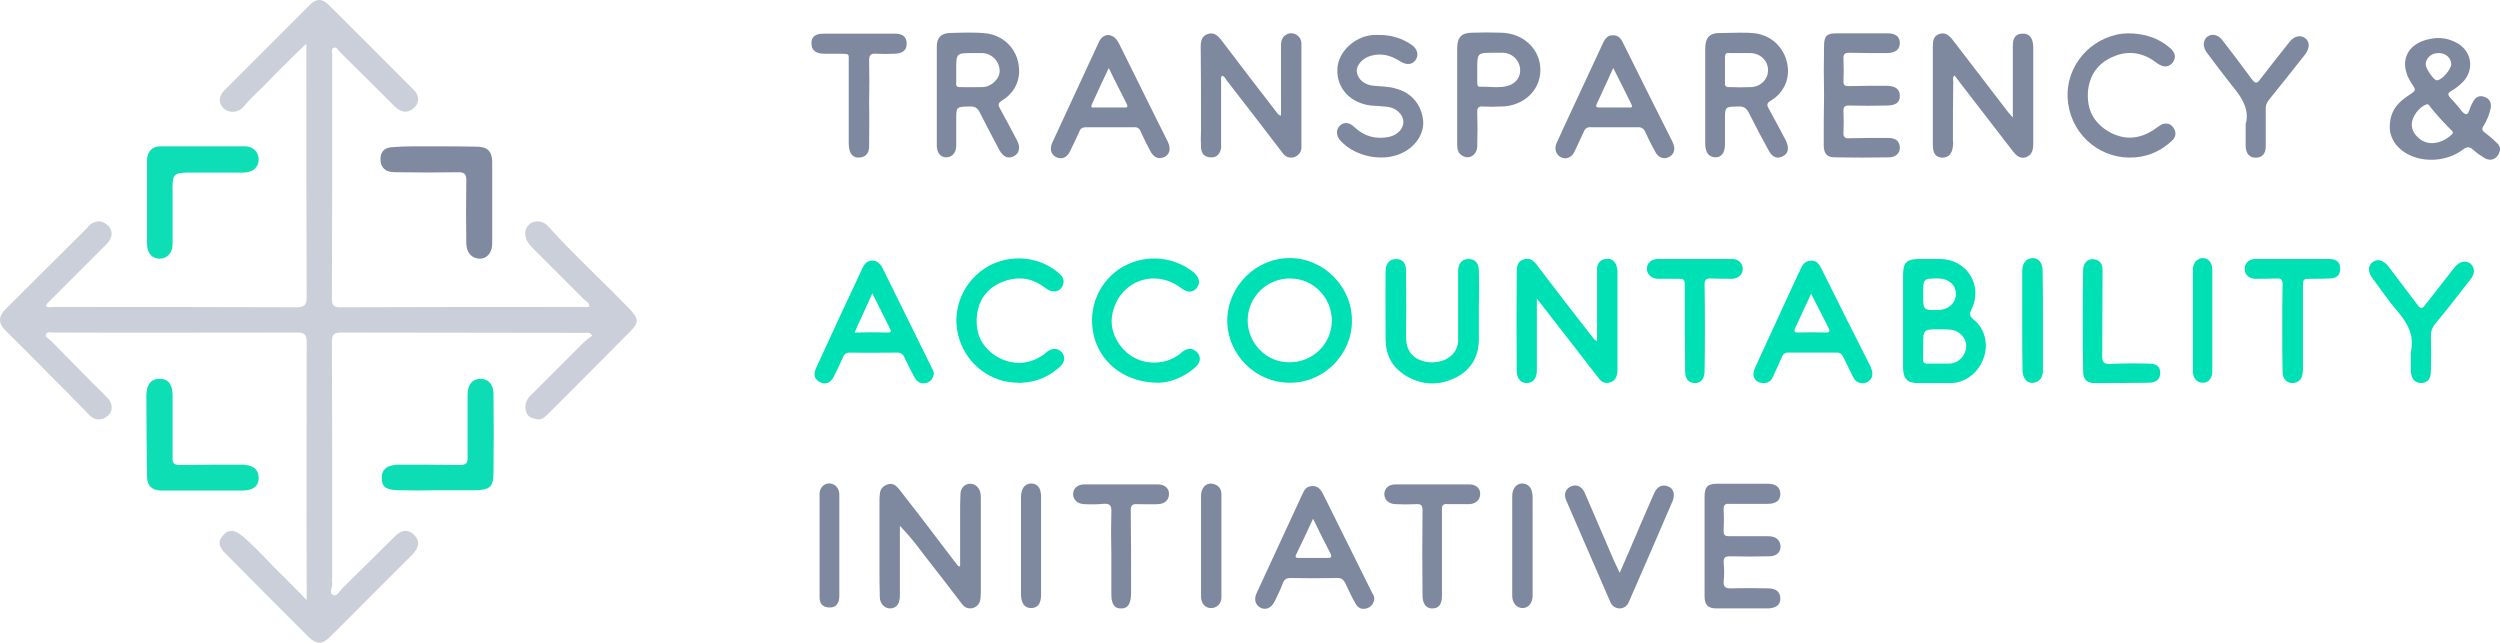
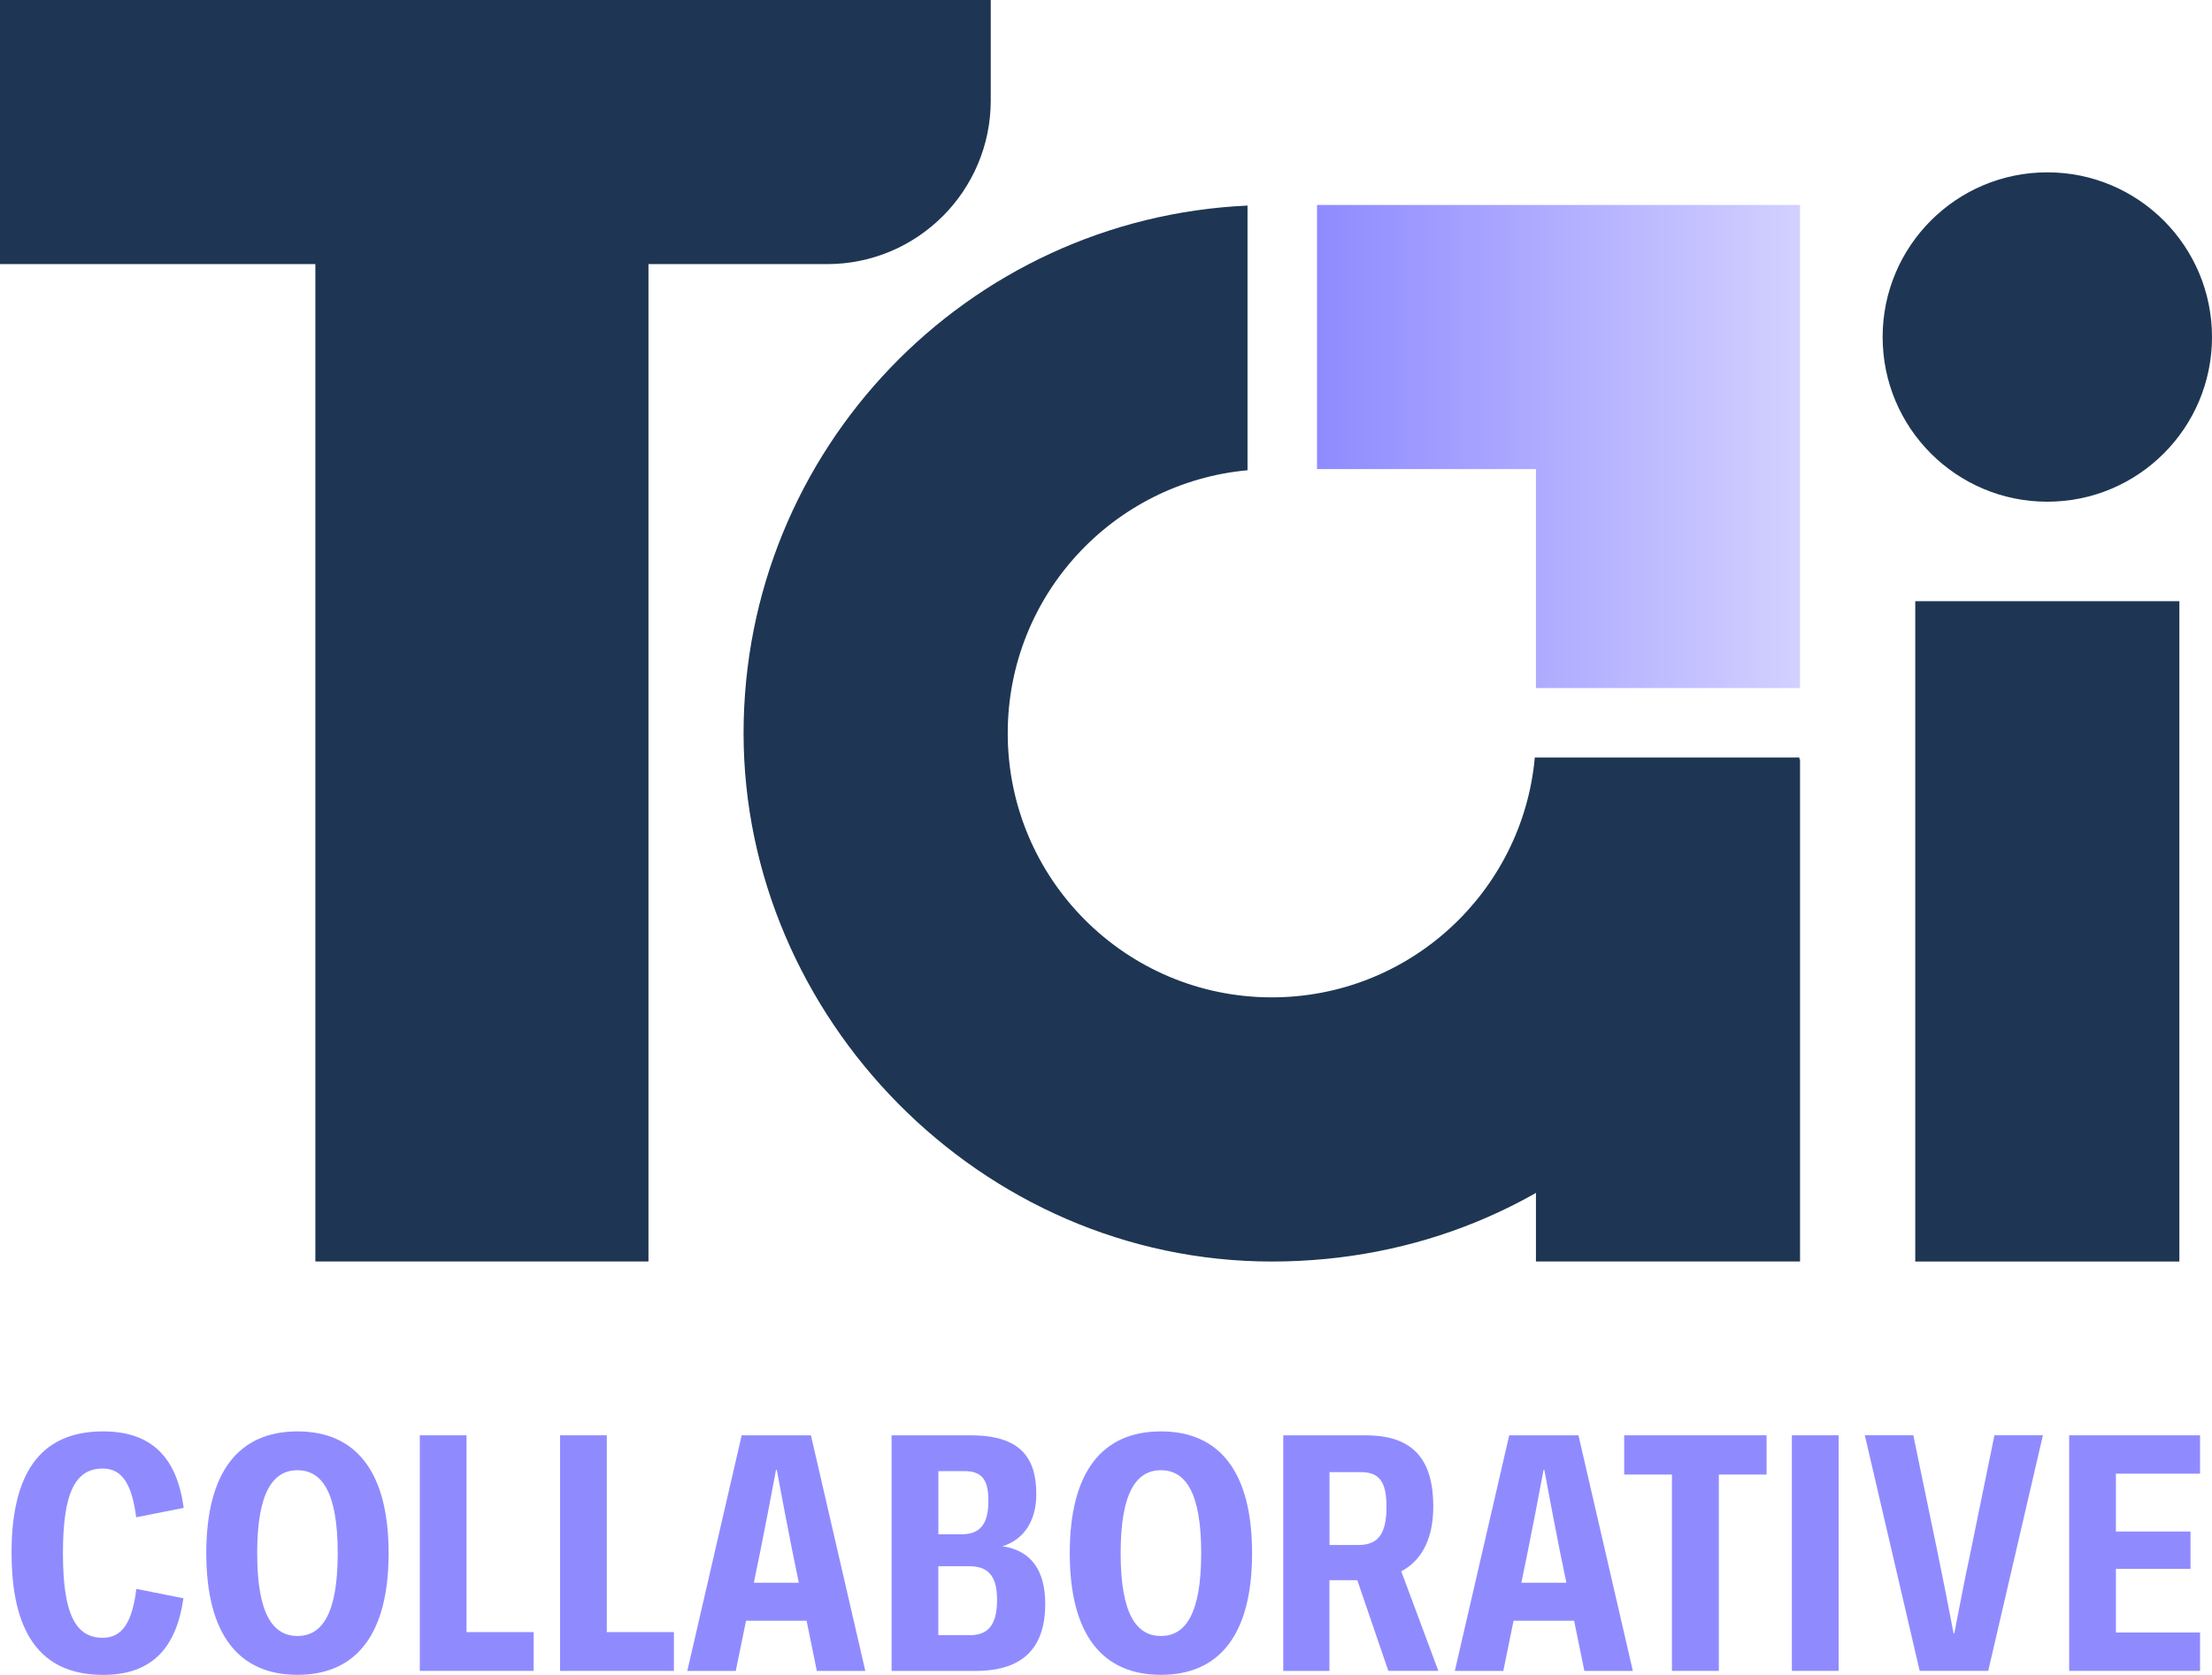
- <svg xmlns="http://www.w3.org/2000/svg" version="1.1" id="svg52" width="102.939" height="26.462" viewBox="0 0 102.939 26.462">
-   <defs id="defs56" />
-   <g id="g58" transform="matrix(1.333333,0,0,-1.333333,-64.90666,2498.225)">
-     <path d="m 122.48,1869.71 c -0.01,0.54 0.26,0.8 0.59,1.02 0.23,0.15 0.23,0.15 0.08,0.37 -0.42,0.64 -0.15,1.24 0.59,1.37 0.29,0.06 0.57,0.01 0.82,-0.13 0.45,-0.25 0.54,-0.81 0.19,-1.19 -0.11,-0.11 -0.23,-0.21 -0.37,-0.29 -0.09,-0.05 -0.13,-0.1 -0.04,-0.2 0.13,-0.14 0.25,-0.27 0.36,-0.42 0.11,-0.12 0.18,-0.15 0.24,0.03 0.03,0.1 0.07,0.19 0.12,0.27 0.08,0.14 0.19,0.19 0.34,0.14 0.16,-0.06 0.22,-0.17 0.2,-0.34 -0.04,-0.2 -0.12,-0.39 -0.23,-0.57 -0.05,-0.07 -0.04,-0.14 0.04,-0.19 0.12,-0.09 0.24,-0.19 0.35,-0.3 0.14,-0.11 0.16,-0.24 0.07,-0.39 -0.1,-0.16 -0.25,-0.19 -0.41,-0.11 -0.13,0.08 -0.25,0.16 -0.36,0.26 -0.11,0.1 -0.19,0.11 -0.32,0.01 -0.5,-0.38 -1.26,-0.42 -1.78,-0.1 -0.32,0.2 -0.47,0.49 -0.48,0.76 z m 0.68,0.12 c 0,-0.09 0.02,-0.18 0.07,-0.26 0.31,-0.47 0.83,-0.37 1.17,-0.05 0.06,0.07 0.01,0.11 -0.03,0.14 -0.23,0.23 -0.44,0.46 -0.64,0.71 -0.03,0.04 -0.05,0.1 -0.13,0.07 -0.22,-0.08 -0.44,-0.38 -0.44,-0.61 z m 1.22,1.86 c -0.01,0.2 -0.18,0.35 -0.41,0.34 -0.21,0 -0.39,-0.17 -0.38,-0.36 0.01,-0.13 0.25,-0.48 0.34,-0.48 0.15,-0.01 0.45,0.34 0.45,0.5 z" style="fill:#7e89a0;fill-opacity:1;fill-rule:evenodd;stroke:none" id="path660" />
-     <path d="m 78.33,1856.18 v 1.6 c 0,0.21 0,0.41 0.01,0.62 0,0.19 0.12,0.32 0.29,0.33 0.16,0.01 0.3,-0.12 0.33,-0.3 0.01,-0.05 0.01,-0.11 0.01,-0.17 0,-0.96 0,-1.92 0,-2.88 0,-0.07 -0.01,-0.13 -0.01,-0.19 -0.02,-0.16 -0.09,-0.25 -0.24,-0.3 -0.15,-0.03 -0.26,0.02 -0.35,0.15 -0.39,0.51 -0.79,1.03 -1.19,1.54 -0.21,0.29 -0.45,0.58 -0.71,0.85 v -0.81 c 0,-0.46 0,-0.92 0,-1.38 -0.01,-0.22 -0.1,-0.34 -0.28,-0.36 -0.17,-0.01 -0.33,0.12 -0.34,0.34 -0.01,0.31 -0.01,0.63 -0.01,0.95 0,0.68 0,1.36 0,2.04 0,0.06 0,0.13 0.01,0.19 0.01,0.16 0.09,0.26 0.24,0.31 0.16,0.05 0.26,-0.03 0.35,-0.14 0.22,-0.28 0.44,-0.57 0.66,-0.85 0.37,-0.49 0.75,-0.98 1.12,-1.47 0.03,-0.03 0.04,-0.08 0.11,-0.07 z" style="fill:#7e89a0;fill-opacity:1;fill-rule:nonzero;stroke:none" id="path662" />
-     <path d="m 98,1863.13 c 0,0.7 0,1.38 0,2.06 0,0.07 0,0.14 0,0.21 0.02,0.15 0.1,0.24 0.25,0.27 0.18,0.03 0.29,-0.04 0.35,-0.21 0.02,-0.06 0.03,-0.12 0.03,-0.18 0,-1.02 0,-2.03 0,-3.04 0,-0.02 0,-0.04 0,-0.06 -0.02,-0.15 -0.08,-0.28 -0.23,-0.32 -0.15,-0.05 -0.26,0.01 -0.35,0.13 -0.37,0.48 -0.74,0.95 -1.11,1.43 l -0.8,1.03 v -0.9 c 0,-0.44 0,-0.89 0,-1.33 0,-0.23 -0.12,-0.38 -0.31,-0.38 -0.19,0 -0.31,0.14 -0.31,0.38 -0.01,1.02 -0.01,2.05 0,3.07 0,0.17 0.04,0.32 0.22,0.37 0.17,0.06 0.29,-0.03 0.39,-0.16 0.57,-0.75 1.14,-1.49 1.71,-2.22 0.04,-0.05 0.07,-0.11 0.16,-0.15 z" style="fill:#00e0b5;fill-opacity:1;fill-rule:nonzero;stroke:none" id="path664" />
-     <path d="m 110.84,1870.04 c 0,0.76 0,1.49 0,2.19 -0.01,0.27 0.09,0.4 0.3,0.4 0.21,0.01 0.32,-0.13 0.33,-0.4 0,-1 0,-2.01 0,-3.01 0,-0.18 -0.04,-0.35 -0.24,-0.41 -0.17,-0.05 -0.29,0.06 -0.39,0.19 -0.54,0.7 -1.08,1.4 -1.62,2.1 -0.06,0.08 -0.12,0.16 -0.18,0.24 -0.07,-0.06 -0.04,-0.13 -0.04,-0.18 -0.01,-0.61 -0.01,-1.22 -0.01,-1.83 0.01,-0.06 0.01,-0.11 0,-0.17 -0.02,-0.24 -0.14,-0.36 -0.33,-0.36 -0.2,0.01 -0.29,0.13 -0.29,0.39 0,1.02 0,2.04 0,3.06 0,0.16 0.02,0.31 0.2,0.37 0.18,0.06 0.3,-0.04 0.41,-0.18 0.57,-0.75 1.15,-1.49 1.72,-2.24 0.03,-0.03 0.08,-0.09 0.14,-0.16 z" style="fill:#7e89a0;fill-opacity:1;fill-rule:nonzero;stroke:none" id="path666" />
-     <path d="m 88.24,1870.1 c 0,0.72 0,1.44 0,2.16 0,0.16 0.04,0.29 0.2,0.36 0.21,0.08 0.43,-0.07 0.43,-0.3 0,-1.06 0,-2.11 0,-3.17 0.01,-0.16 -0.07,-0.27 -0.21,-0.33 -0.16,-0.05 -0.29,0 -0.39,0.15 -0.57,0.74 -1.13,1.48 -1.71,2.22 -0.04,0.05 -0.06,0.12 -0.14,0.14 -0.05,-0.05 -0.03,-0.12 -0.03,-0.17 0,-0.63 0,-1.25 0,-1.87 0,-0.07 0,-0.13 0,-0.19 -0.03,-0.19 -0.15,-0.31 -0.33,-0.29 -0.18,0.01 -0.28,0.11 -0.29,0.3 -0.01,0.17 -0.01,0.35 0,0.53 0,0.86 0,1.72 -0.01,2.59 0,0.17 0.03,0.33 0.22,0.39 0.18,0.06 0.3,-0.04 0.41,-0.18 0.57,-0.75 1.15,-1.51 1.73,-2.26 0.03,-0.03 0.04,-0.07 0.12,-0.08 z" style="fill:#7e89a0;fill-opacity:1;fill-rule:nonzero;stroke:none" id="path668" />
-     <path d="m 107.45,1863.78 c 0,0.48 0,0.95 0,1.42 0.01,0.36 0.11,0.46 0.45,0.47 0.24,0 0.47,0 0.71,0 0.82,-0.01 1.32,-0.83 0.95,-1.56 -0.07,-0.15 -0.05,-0.21 0.07,-0.31 0.35,-0.28 0.47,-0.77 0.3,-1.21 -0.16,-0.44 -0.57,-0.75 -1.01,-0.75 -0.34,0 -0.68,0 -1.02,0 -0.31,0 -0.44,0.13 -0.45,0.46 0,0.49 0,0.99 0,1.48 z m 0.62,-0.8 c 0,-0.14 0,-0.27 0,-0.41 -0.01,-0.09 0.04,-0.14 0.14,-0.13 0.21,0 0.43,0 0.65,0 0.29,0 0.52,0.23 0.54,0.52 0.01,0.27 -0.21,0.51 -0.5,0.53 -0.11,0.01 -0.21,0.01 -0.32,0.01 -0.51,0 -0.51,0 -0.51,-0.52 z m 0,1.61 c 0,-0.51 0,-0.51 0.5,-0.49 0.29,0.01 0.52,0.23 0.51,0.5 0,0.27 -0.22,0.46 -0.52,0.47 -0.49,0 -0.49,0 -0.49,-0.48 z" style="fill:#00e0b5;fill-opacity:1;fill-rule:evenodd;stroke:none" id="path670" />
-     <path d="m 86.58,1863.78 c 0.01,1.05 0.88,1.92 1.93,1.92 1.05,0 1.93,-0.89 1.92,-1.94 0,-1.05 -0.88,-1.92 -1.92,-1.91 -1.06,0 -1.93,0.87 -1.93,1.93 z m 1.92,-1.3 c 0.73,0 1.3,0.57 1.31,1.28 0,0.72 -0.57,1.31 -1.29,1.31 -0.73,0 -1.31,-0.58 -1.31,-1.3 0,-0.34 0.14,-0.67 0.38,-0.91 0.24,-0.25 0.57,-0.38 0.91,-0.38 z" style="fill:#00e0b5;fill-opacity:1;fill-rule:evenodd;stroke:none" id="path672" />
-     <path d="m 101.34,1870.72 c 0,0.47 0,0.95 0,1.42 0,0.38 0.13,0.52 0.5,0.51 0.35,0 0.7,0.03 1.04,-0.01 0.48,-0.06 0.87,-0.41 0.98,-0.88 0.12,-0.47 -0.06,-0.93 -0.48,-1.19 -0.14,-0.08 -0.15,-0.14 -0.07,-0.27 0.18,-0.32 0.35,-0.65 0.52,-0.97 0.11,-0.24 0.08,-0.4 -0.1,-0.49 -0.18,-0.09 -0.33,-0.02 -0.44,0.2 -0.21,0.38 -0.41,0.76 -0.6,1.14 -0.08,0.15 -0.16,0.21 -0.33,0.2 -0.41,-0.01 -0.41,0 -0.41,-0.41 0,-0.25 0,-0.51 0,-0.76 0,-0.26 -0.11,-0.4 -0.3,-0.4 -0.2,0.01 -0.3,0.14 -0.31,0.4 0,0.5 0,1.01 0,1.51 z m 1.11,1.31 c -0.12,0 -0.24,0 -0.36,0 -0.1,0.02 -0.14,-0.03 -0.14,-0.12 0,-0.27 0,-0.54 0,-0.81 -0.01,-0.08 0.04,-0.13 0.12,-0.12 0.24,-0.01 0.47,-0.01 0.7,0 0.3,0.02 0.52,0.26 0.51,0.54 -0.01,0.29 -0.25,0.51 -0.56,0.51 -0.09,0 -0.18,0 -0.27,0 z" style="fill:#7e89a0;fill-opacity:1;fill-rule:evenodd;stroke:none" id="path674" />
-     <path d="m 77.61,1870.7 c 0,0.51 0,1.02 0,1.53 0,0.27 0.13,0.41 0.39,0.42 0.38,0.01 0.75,0.03 1.13,-0.01 0.49,-0.06 0.88,-0.4 0.99,-0.88 0.11,-0.48 -0.06,-0.93 -0.49,-1.19 -0.14,-0.09 -0.13,-0.15 -0.06,-0.27 0.18,-0.33 0.36,-0.66 0.53,-0.99 0.1,-0.21 0.05,-0.39 -0.12,-0.47 -0.17,-0.08 -0.31,-0.02 -0.43,0.18 -0.21,0.39 -0.41,0.78 -0.61,1.17 -0.07,0.15 -0.16,0.2 -0.32,0.19 -0.41,-0.01 -0.41,0 -0.41,-0.41 0,-0.27 0,-0.54 0,-0.8 0,-0.22 -0.13,-0.36 -0.31,-0.36 -0.17,0 -0.29,0.14 -0.29,0.36 0,0.51 0,1.02 0,1.53 z m 0.6,0.82 c 0,-0.14 0,-0.27 0,-0.41 -0.02,-0.09 0.03,-0.14 0.13,-0.13 0.23,-0.01 0.46,0 0.7,0 0.28,0.02 0.53,0.28 0.51,0.52 -0.01,0.29 -0.26,0.53 -0.55,0.53 -0.1,0 -0.19,0 -0.28,0 -0.51,0 -0.51,0 -0.51,-0.51 z" style="fill:#7e89a0;fill-opacity:1;fill-rule:evenodd;stroke:none" id="path676" />
-     <path d="m 103.13,1861.84 c -0.24,0 -0.37,0.21 -0.26,0.45 0.22,0.49 0.45,0.98 0.67,1.46 0.25,0.54 0.49,1.07 0.74,1.6 0.06,0.14 0.14,0.26 0.32,0.27 0.18,0.01 0.26,-0.11 0.33,-0.25 0.5,-1 1,-2.01 1.51,-3.01 0.06,-0.14 0.1,-0.27 0.01,-0.4 -0.08,-0.1 -0.18,-0.14 -0.3,-0.12 -0.13,0.01 -0.2,0.1 -0.25,0.2 -0.1,0.2 -0.2,0.4 -0.3,0.61 -0.04,0.09 -0.11,0.14 -0.22,0.13 -0.48,0 -0.97,0 -1.46,0 -0.1,0.01 -0.17,-0.04 -0.21,-0.13 -0.09,-0.21 -0.19,-0.42 -0.28,-0.62 -0.06,-0.13 -0.16,-0.2 -0.3,-0.19 z m 1.48,2.76 c -0.17,-0.37 -0.34,-0.74 -0.5,-1.08 -0.03,-0.09 -0.01,-0.12 0.08,-0.12 0.3,0.01 0.59,0.01 0.89,0 0.09,0 0.12,0.04 0.08,0.12 -0.17,0.34 -0.36,0.71 -0.55,1.08 z" style="fill:#00e0b5;fill-opacity:1;fill-rule:evenodd;stroke:none" id="path678" />
-     <path d="m 91.12,1855.17 c -0.02,-0.15 -0.1,-0.25 -0.24,-0.29 -0.15,-0.04 -0.26,0.01 -0.34,0.15 -0.12,0.21 -0.22,0.43 -0.32,0.64 -0.05,0.1 -0.12,0.15 -0.23,0.15 -0.49,-0.01 -0.98,-0.01 -1.47,0 -0.1,0 -0.17,-0.04 -0.21,-0.13 -0.08,-0.21 -0.17,-0.4 -0.27,-0.6 -0.1,-0.2 -0.27,-0.27 -0.43,-0.19 -0.16,0.08 -0.22,0.26 -0.12,0.46 0.47,1.01 0.94,2.03 1.41,3.05 0.06,0.14 0.14,0.25 0.31,0.25 0.17,0 0.25,-0.1 0.32,-0.23 0.51,-1.03 1.02,-2.05 1.53,-3.08 0.04,-0.05 0.06,-0.11 0.06,-0.18 z m -1.89,2.48 c -0.18,-0.39 -0.35,-0.75 -0.52,-1.1 -0.06,-0.12 0.03,-0.11 0.1,-0.11 0.28,0 0.57,0 0.85,0 0.12,-0.01 0.17,0.02 0.1,0.15 -0.17,0.33 -0.35,0.68 -0.53,1.06 z" style="fill:#7e89a0;fill-opacity:1;fill-rule:evenodd;stroke:none" id="path680" />
-     <path d="m 77.52,1862.15 c -0.01,-0.15 -0.08,-0.25 -0.21,-0.3 -0.17,-0.05 -0.29,0 -0.38,0.15 -0.11,0.2 -0.21,0.4 -0.31,0.61 -0.04,0.12 -0.13,0.18 -0.27,0.17 -0.47,0 -0.93,-0.01 -1.4,0 -0.12,0.01 -0.2,-0.04 -0.24,-0.15 -0.09,-0.2 -0.18,-0.4 -0.28,-0.59 -0.1,-0.2 -0.26,-0.26 -0.43,-0.17 -0.17,0.09 -0.21,0.23 -0.12,0.43 0.47,1.03 0.95,2.06 1.43,3.08 0.06,0.13 0.13,0.23 0.29,0.24 0.16,0.01 0.26,-0.09 0.33,-0.22 0.51,-1.04 1.02,-2.07 1.53,-3.1 0.03,-0.05 0.05,-0.1 0.06,-0.15 z m -1.9,2.46 c -0.19,-0.41 -0.36,-0.8 -0.55,-1.21 0.36,0.01 0.7,0.01 1.03,0 0.11,0 0.1,0.05 0.06,0.13 -0.17,0.34 -0.35,0.7 -0.54,1.08 z" style="fill:#00e0b5;fill-opacity:1;fill-rule:evenodd;stroke:none" id="path682" />
-     <path d="m 101.32,1856.83 c 0,0.5 0,1 0,1.5 0,0.3 0.09,0.4 0.38,0.4 0.53,0 1.05,0 1.57,0 0.26,0 0.39,-0.11 0.39,-0.32 0,-0.19 -0.13,-0.3 -0.38,-0.3 -0.4,0 -0.8,0 -1.21,0 -0.11,0.01 -0.16,-0.04 -0.16,-0.15 0.01,-0.23 0.01,-0.46 0,-0.68 -0.01,-0.16 0.07,-0.17 0.19,-0.17 0.39,0 0.78,0 1.17,0 0.18,0 0.34,-0.05 0.39,-0.25 0.04,-0.21 -0.1,-0.37 -0.33,-0.37 -0.41,-0.01 -0.82,-0.01 -1.23,0 -0.15,0 -0.19,-0.04 -0.19,-0.19 0.02,-0.2 0.02,-0.4 0,-0.59 -0.01,-0.18 0.07,-0.21 0.22,-0.21 0.38,0.01 0.76,0.01 1.15,0 0.25,0 0.38,-0.11 0.38,-0.32 0,-0.19 -0.13,-0.29 -0.38,-0.3 -0.53,0 -1.06,0 -1.59,0 -0.27,0 -0.37,0.11 -0.37,0.38 0,0.52 0,1.04 0,1.57 z" style="fill:#7e89a0;fill-opacity:1;fill-rule:nonzero;stroke:none" id="path684" />
-     <path d="m 97.02,1868.78 c -0.24,0.01 -0.37,0.24 -0.27,0.47 0.15,0.34 0.31,0.67 0.46,1 0.32,0.69 0.64,1.37 0.96,2.06 0.06,0.14 0.14,0.27 0.31,0.27 0.19,0.01 0.27,-0.12 0.34,-0.27 0.48,-0.97 0.97,-1.95 1.46,-2.92 0.03,-0.05 0.05,-0.1 0.07,-0.15 0.08,-0.18 0.02,-0.35 -0.13,-0.42 -0.15,-0.08 -0.33,-0.02 -0.41,0.14 -0.12,0.21 -0.22,0.41 -0.32,0.63 -0.04,0.1 -0.12,0.16 -0.24,0.15 -0.48,0 -0.96,0 -1.44,0 -0.11,0.01 -0.18,-0.04 -0.22,-0.14 -0.1,-0.21 -0.19,-0.41 -0.29,-0.62 -0.06,-0.12 -0.15,-0.19 -0.28,-0.2 z m 1.48,2.79 c -0.17,-0.38 -0.34,-0.74 -0.5,-1.09 -0.04,-0.07 -0.05,-0.13 0.06,-0.13 0.32,0 0.63,0 0.94,0 0.08,-0.01 0.1,0.03 0.06,0.1 -0.18,0.36 -0.36,0.73 -0.56,1.12 z" style="fill:#7e89a0;fill-opacity:1;fill-rule:evenodd;stroke:none" id="path686" />
-     <path d="m 82.9,1872.59 c 0.18,-0.02 0.27,-0.13 0.34,-0.27 0.38,-0.76 0.75,-1.52 1.13,-2.28 0.13,-0.25 0.25,-0.51 0.38,-0.76 0.09,-0.21 0.06,-0.37 -0.11,-0.46 -0.18,-0.08 -0.33,-0.02 -0.44,0.19 -0.11,0.2 -0.21,0.41 -0.3,0.61 -0.04,0.09 -0.11,0.13 -0.2,0.12 -0.49,0 -0.99,0 -1.48,0 -0.11,0 -0.18,-0.04 -0.21,-0.14 -0.09,-0.2 -0.19,-0.41 -0.29,-0.61 -0.09,-0.19 -0.25,-0.25 -0.41,-0.18 -0.17,0.08 -0.22,0.24 -0.14,0.44 0.48,1.04 0.97,2.09 1.45,3.13 0.06,0.13 0.16,0.2 0.28,0.21 z m 0.02,-1.02 c -0.19,-0.4 -0.36,-0.77 -0.52,-1.12 -0.06,-0.13 0.05,-0.1 0.11,-0.1 0.29,0 0.58,0 0.87,0 0.1,-0.01 0.15,0.01 0.09,0.12 -0.17,0.34 -0.36,0.7 -0.55,1.1 z" style="fill:#7e89a0;fill-opacity:1;fill-rule:evenodd;stroke:none" id="path688" />
-     <path d="m 94.35,1864.2 c 0,-0.31 0,-0.61 0,-0.92 0.02,-0.56 -0.2,-1.01 -0.71,-1.27 -0.55,-0.27 -1.08,-0.24 -1.6,0.09 -0.37,0.25 -0.56,0.6 -0.57,1.06 0,0.71 -0.01,1.42 0,2.14 0.01,0.24 0.11,0.36 0.32,0.37 0.21,0 0.32,-0.13 0.31,-0.39 0.01,-0.67 0.01,-1.34 0,-2.01 0,-0.38 0.16,-0.63 0.49,-0.74 0.33,-0.12 0.75,-0.03 0.96,0.21 0.11,0.13 0.17,0.29 0.16,0.47 0,0.7 0,1.4 0,2.1 0.01,0.22 0.1,0.34 0.29,0.36 0.22,0.01 0.34,-0.1 0.35,-0.35 0.01,-0.37 0.01,-0.75 0,-1.12 z" style="fill:#00e0b5;fill-opacity:1;fill-rule:nonzero;stroke:none" id="path690" />
-     <path d="m 105.01,1870.73 c -0.01,0.51 -0.01,1.02 0,1.52 0,0.3 0.08,0.39 0.37,0.39 0.53,0 1.06,0 1.59,0 0.25,0 0.38,-0.1 0.38,-0.3 0,-0.2 -0.13,-0.3 -0.39,-0.31 -0.39,0 -0.78,0 -1.17,0.01 -0.15,0 -0.19,-0.05 -0.18,-0.2 0.01,-0.22 0.01,-0.45 0,-0.67 -0.01,-0.13 0.04,-0.16 0.16,-0.16 0.39,0.01 0.79,0.01 1.19,0.01 0.26,-0.01 0.39,-0.11 0.39,-0.31 0.01,-0.2 -0.13,-0.3 -0.4,-0.3 -0.38,-0.01 -0.76,-0.01 -1.14,0 -0.17,0.01 -0.21,-0.04 -0.2,-0.2 0.01,-0.21 0.01,-0.43 0,-0.64 -0.01,-0.12 0.04,-0.18 0.17,-0.17 0.41,0.01 0.82,0.01 1.23,0.01 0.22,-0.01 0.33,-0.1 0.34,-0.29 0.01,-0.18 -0.13,-0.31 -0.34,-0.31 -0.56,-0.01 -1.11,-0.01 -1.66,0 -0.24,0 -0.34,0.1 -0.35,0.35 0,0.52 0,1.04 0.01,1.57 z" style="fill:#7e89a0;fill-opacity:1;fill-rule:nonzero;stroke:none" id="path692" />
-     <path d="m 91.28,1872.59 c 0.36,0 0.7,-0.1 1,-0.31 0.17,-0.12 0.22,-0.3 0.12,-0.46 -0.1,-0.15 -0.28,-0.17 -0.47,-0.05 -0.28,0.18 -0.57,0.27 -0.9,0.18 -0.27,-0.07 -0.47,-0.29 -0.45,-0.5 0.03,-0.23 0.24,-0.41 0.53,-0.43 0.23,-0.02 0.47,-0.02 0.69,-0.09 0.48,-0.13 0.78,-0.5 0.83,-0.99 0.03,-0.4 -0.23,-0.8 -0.66,-1 -0.59,-0.28 -1.43,-0.11 -1.88,0.37 -0.15,0.15 -0.16,0.35 -0.04,0.47 0.12,0.13 0.3,0.12 0.46,-0.04 0.3,-0.28 0.65,-0.38 1.06,-0.3 0.27,0.06 0.45,0.25 0.45,0.47 -0.01,0.22 -0.21,0.42 -0.48,0.46 -0.18,0.02 -0.36,0.03 -0.53,0.04 -0.63,0.08 -1.05,0.53 -1.03,1.11 0.01,0.54 0.53,1.03 1.11,1.07 0.06,0 0.13,0 0.19,0 z" style="fill:#7e89a0;fill-opacity:1;fill-rule:nonzero;stroke:none" id="path694" />
-     <path d="m 84.48,1861.85 c -0.99,-0.01 -1.74,0.54 -1.99,1.34 -0.25,0.82 0.05,1.69 0.75,2.17 0.71,0.47 1.64,0.43 2.3,-0.1 0.18,-0.16 0.22,-0.32 0.1,-0.48 -0.12,-0.15 -0.28,-0.16 -0.48,-0.01 -0.85,0.65 -1.98,0.19 -2.14,-0.87 -0.07,-0.46 0.2,-0.99 0.64,-1.25 0.45,-0.27 1.05,-0.23 1.46,0.09 0.03,0.03 0.06,0.05 0.09,0.08 0.17,0.11 0.31,0.1 0.44,-0.03 0.12,-0.13 0.11,-0.3 -0.03,-0.44 -0.36,-0.33 -0.8,-0.49 -1.14,-0.5 z" style="fill:#00e0b5;fill-opacity:1;fill-rule:nonzero;stroke:none" id="path696" />
-     <path d="m 93.68,1870.73 c 0,0.48 0,0.96 0,1.44 0,0.36 0.14,0.49 0.48,0.49 0.29,0.01 0.58,0.01 0.87,0 0.7,-0.01 1.23,-0.52 1.22,-1.17 -0.01,-0.63 -0.54,-1.11 -1.23,-1.11 -0.18,-0.01 -0.37,-0.01 -0.55,0 -0.12,0.01 -0.18,-0.04 -0.17,-0.17 0.01,-0.35 0.01,-0.7 0,-1.06 -0.01,-0.27 -0.25,-0.42 -0.46,-0.29 -0.14,0.08 -0.16,0.21 -0.16,0.35 0,0.5 0,1.01 0,1.52 z m 0.62,0.8 c 0,-0.14 0,-0.28 0,-0.42 0,-0.06 0.01,-0.13 0.09,-0.12 0.29,0.01 0.58,-0.05 0.86,0.03 0.27,0.08 0.41,0.31 0.37,0.56 -0.04,0.26 -0.26,0.45 -0.52,0.46 -0.1,0 -0.19,0 -0.28,0 -0.52,0 -0.52,0 -0.52,-0.51 z" style="fill:#7e89a0;fill-opacity:1;fill-rule:evenodd;stroke:none" id="path698" />
-     <path d="m 80.12,1861.85 c -0.83,0 -1.57,0.55 -1.82,1.36 -0.25,0.8 0.06,1.67 0.76,2.15 0.67,0.46 1.61,0.44 2.25,-0.07 0.14,-0.11 0.26,-0.22 0.2,-0.41 -0.08,-0.23 -0.32,-0.28 -0.54,-0.11 -0.39,0.31 -0.82,0.38 -1.29,0.21 -0.49,-0.18 -0.77,-0.54 -0.83,-1.05 -0.06,-0.58 0.16,-1.01 0.66,-1.3 0.48,-0.25 0.94,-0.22 1.39,0.08 0.04,0.04 0.09,0.07 0.13,0.11 0.17,0.11 0.32,0.1 0.44,-0.03 0.11,-0.13 0.1,-0.29 -0.04,-0.43 -0.34,-0.32 -0.74,-0.49 -1.2,-0.51 -0.04,-0.01 -0.07,-0.01 -0.11,0 z" style="fill:#00e0b5;fill-opacity:1;fill-rule:nonzero;stroke:none" id="path700" />
-     <path d="m 114.39,1872.64 c 0.51,0 0.94,-0.14 1.29,-0.44 0.18,-0.15 0.21,-0.3 0.1,-0.46 -0.13,-0.16 -0.29,-0.16 -0.49,-0.02 -0.41,0.32 -0.86,0.41 -1.35,0.2 -0.47,-0.2 -0.73,-0.56 -0.78,-1.07 -0.04,-0.56 0.17,-0.97 0.65,-1.25 0.46,-0.26 0.92,-0.24 1.38,0.06 0.06,0.04 0.11,0.08 0.17,0.12 0.15,0.11 0.33,0.1 0.43,-0.04 0.11,-0.16 0.09,-0.3 -0.04,-0.42 -0.32,-0.3 -0.69,-0.47 -1.12,-0.51 -1.03,-0.09 -1.93,0.63 -2.08,1.65 -0.15,0.98 0.51,1.92 1.5,2.14 0.13,0.03 0.27,0.04 0.34,0.04 z" style="fill:#7e89a0;fill-opacity:1;fill-rule:nonzero;stroke:none" id="path702" />
-     <path d="m 98.7,1855.98 c 0.23,0.53 0.45,1.03 0.65,1.51 0.14,0.31 0.27,0.63 0.41,0.94 0.09,0.21 0.24,0.29 0.43,0.22 0.17,-0.06 0.23,-0.24 0.14,-0.46 -0.44,-1.03 -0.89,-2.06 -1.34,-3.09 -0.05,-0.14 -0.15,-0.21 -0.28,-0.22 -0.15,0 -0.26,0.08 -0.31,0.22 -0.45,1.03 -0.9,2.07 -1.35,3.11 -0.09,0.2 -0.02,0.37 0.15,0.44 0.17,0.07 0.33,0 0.42,-0.2 0.3,-0.7 0.6,-1.39 0.9,-2.09 0.05,-0.1 0.11,-0.23 0.18,-0.38 z" style="fill:#7e89a0;fill-opacity:1;fill-rule:nonzero;stroke:none" id="path704" />
-     <path d="m 118.03,1869.84 c 0.13,0.44 -0.12,0.83 -0.44,1.21 -0.26,0.33 -0.52,0.67 -0.77,1.01 -0.12,0.17 -0.11,0.37 0.03,0.48 0.14,0.1 0.33,0.06 0.46,-0.11 0.31,-0.4 0.62,-0.81 0.92,-1.22 0.1,-0.13 0.15,-0.12 0.24,0 0.3,0.39 0.6,0.77 0.91,1.16 0.15,0.19 0.34,0.23 0.49,0.12 0.15,-0.12 0.14,-0.31 -0.01,-0.51 -0.36,-0.46 -0.73,-0.92 -1.1,-1.38 -0.08,-0.09 -0.12,-0.2 -0.11,-0.33 0,-0.37 0,-0.75 0,-1.12 0,-0.23 -0.11,-0.35 -0.31,-0.35 -0.19,0 -0.3,0.12 -0.31,0.35 0,0.2 0,0.4 0,0.69 z" style="fill:#7e89a0;fill-opacity:1;fill-rule:nonzero;stroke:none" id="path706" />
-     <path d="m 123.13,1862.79 c 0.12,0.52 -0.1,0.91 -0.43,1.29 -0.27,0.31 -0.5,0.66 -0.75,0.99 -0.15,0.2 -0.15,0.4 0.01,0.51 0.15,0.11 0.33,0.05 0.48,-0.14 0.3,-0.4 0.6,-0.79 0.9,-1.19 0.1,-0.14 0.15,-0.11 0.24,0.01 0.3,0.38 0.6,0.77 0.9,1.15 0.15,0.19 0.34,0.23 0.49,0.12 0.14,-0.12 0.15,-0.31 0,-0.49 -0.36,-0.47 -0.73,-0.94 -1.11,-1.4 -0.07,-0.1 -0.11,-0.2 -0.11,-0.33 0.01,-0.36 0.01,-0.73 0,-1.1 0,-0.24 -0.1,-0.36 -0.29,-0.37 -0.2,0 -0.31,0.12 -0.33,0.36 0,0.01 0,0.03 0,0.04 z" style="fill:#00e0b5;fill-opacity:1;fill-rule:nonzero;stroke:none" id="path708" />
-     <path d="m 75.52,1870.49 c 0.01,-0.45 0,-0.89 0,-1.34 0,-0.17 -0.07,-0.31 -0.25,-0.34 -0.17,-0.03 -0.29,0.03 -0.35,0.2 -0.02,0.07 -0.03,0.15 -0.03,0.23 0,0.82 0,1.65 0,2.48 0,0.32 0.04,0.28 -0.3,0.29 -0.16,0 -0.32,0 -0.48,0 -0.25,0.01 -0.37,0.11 -0.37,0.32 -0.01,0.2 0.12,0.3 0.37,0.3 0.73,0 1.47,0 2.2,0 0.25,0 0.37,-0.1 0.37,-0.31 0,-0.2 -0.12,-0.3 -0.37,-0.31 -0.19,-0.01 -0.38,-0.01 -0.57,0 -0.16,0.01 -0.22,-0.03 -0.22,-0.21 0.01,-0.44 0.01,-0.88 0,-1.31 z" style="fill:#7e89a0;fill-opacity:1;fill-rule:nonzero;stroke:none" id="path710" />
-     <path d="m 119.16,1863.54 c 0,0.45 0,0.9 0.01,1.35 0,0.13 -0.03,0.18 -0.17,0.18 -0.23,-0.01 -0.45,-0.01 -0.68,-0.01 -0.2,0.01 -0.33,0.14 -0.32,0.32 0.01,0.17 0.13,0.29 0.33,0.29 0.77,0 1.54,0 2.31,0 0.21,-0.01 0.31,-0.11 0.31,-0.3 0,-0.19 -0.1,-0.29 -0.3,-0.3 -0.19,-0.01 -0.38,-0.01 -0.58,-0.01 -0.27,0 -0.27,0 -0.27,-0.26 0,-0.83 0,-1.65 0,-2.47 0,-0.05 0,-0.11 -0.01,-0.17 -0.01,-0.2 -0.14,-0.32 -0.32,-0.32 -0.17,0 -0.3,0.13 -0.3,0.34 -0.01,0.45 -0.01,0.9 -0.01,1.36 z" style="fill:#00e0b5;fill-opacity:1;fill-rule:nonzero;stroke:none" id="path712" />
-     <path d="m 101.33,1863.53 c 0,-0.44 0,-0.88 -0.01,-1.32 0,-0.24 -0.12,-0.38 -0.31,-0.37 -0.19,0.01 -0.29,0.13 -0.29,0.36 -0.01,0.86 -0.01,1.73 -0.01,2.59 0,0.27 0,0.27 -0.28,0.27 -0.19,0 -0.38,0 -0.57,0 -0.18,0.01 -0.32,0.14 -0.32,0.3 -0.01,0.17 0.12,0.3 0.31,0.31 0.78,0 1.56,0 2.34,0 0.18,0 0.31,-0.14 0.31,-0.31 0,-0.16 -0.13,-0.29 -0.32,-0.3 -0.22,0 -0.45,0 -0.68,0.01 -0.14,0 -0.18,-0.05 -0.18,-0.19 0.01,-0.45 0.01,-0.9 0.01,-1.35 z" style="fill:#00e0b5;fill-opacity:1;fill-rule:nonzero;stroke:none" id="path714" />
-     <path d="m 83,1856.57 c -0.01,0.43 -0.01,0.85 0,1.28 0.01,0.19 -0.03,0.28 -0.25,0.26 -0.2,-0.02 -0.39,-0.02 -0.59,-0.01 -0.2,0.01 -0.34,0.13 -0.34,0.31 0,0.17 0.13,0.3 0.34,0.3 0.76,0 1.52,0 2.29,0 0.2,0 0.34,-0.13 0.33,-0.3 0,-0.18 -0.13,-0.3 -0.33,-0.31 -0.22,-0.01 -0.43,0 -0.64,0 -0.16,0.01 -0.21,-0.03 -0.21,-0.19 0.01,-0.85 0.01,-1.7 0.01,-2.55 0,-0.33 -0.1,-0.49 -0.31,-0.48 -0.21,-0.01 -0.31,0.15 -0.3,0.48 0,0.41 0,0.81 0,1.21 z" style="fill:#7e89a0;fill-opacity:1;fill-rule:nonzero;stroke:none" id="path716" />
-     <path d="m 93.21,1856.56 c 0,-0.43 0,-0.87 0,-1.3 0,-0.25 -0.1,-0.38 -0.29,-0.38 -0.19,-0.01 -0.31,0.14 -0.31,0.39 -0.01,0.88 -0.01,1.76 0,2.64 0,0.16 -0.05,0.2 -0.2,0.19 -0.21,-0.01 -0.43,-0.01 -0.64,0 -0.2,0.01 -0.34,0.13 -0.34,0.31 0,0.17 0.13,0.3 0.34,0.3 0.76,0 1.53,0 2.29,0 0.21,0 0.34,-0.13 0.33,-0.3 0,-0.18 -0.14,-0.3 -0.33,-0.31 -0.23,0 -0.46,0 -0.68,0 -0.12,0.02 -0.18,-0.04 -0.17,-0.16 0,-0.46 0,-0.92 0,-1.38 z" style="fill:#7e89a0;fill-opacity:1;fill-rule:nonzero;stroke:none" id="path718" />
-     <path d="m 113,1863.75 c 0,0.52 0,1.05 0.01,1.57 0,0.23 0.15,0.38 0.35,0.34 0.19,-0.03 0.25,-0.16 0.25,-0.34 0,-0.88 -0.01,-1.77 -0.01,-2.65 0,-0.2 0.06,-0.24 0.24,-0.24 0.4,0.02 0.8,0.02 1.21,0.01 0.23,0 0.34,-0.09 0.34,-0.28 0.01,-0.19 -0.12,-0.31 -0.34,-0.31 -0.56,-0.01 -1.12,-0.01 -1.68,-0.01 -0.24,-0.01 -0.36,0.12 -0.36,0.36 -0.01,0.52 -0.01,1.03 -0.01,1.55 z" style="fill:#00e0b5;fill-opacity:1;fill-rule:nonzero;stroke:none" id="path720" />
-     <path d="m 111.77,1863.78 c 0,-0.52 0,-1.04 0,-1.55 0,-0.19 -0.08,-0.34 -0.28,-0.38 -0.19,-0.04 -0.35,0.13 -0.35,0.37 -0.01,0.45 -0.01,0.89 -0.01,1.34 0,0.58 0,1.16 0,1.74 0,0.24 0.12,0.39 0.32,0.4 0.19,0 0.31,-0.15 0.31,-0.4 0.01,-0.51 0.01,-1.02 0.01,-1.52 z" style="fill:#00e0b5;fill-opacity:1;fill-rule:nonzero;stroke:none" id="path722" />
-     <path d="m 80.21,1856.8 c 0,0.51 0,1.02 0,1.53 0.01,0.26 0.11,0.39 0.3,0.41 0.21,0 0.32,-0.14 0.32,-0.41 0,-1.01 0,-2.02 0,-3.03 0,-0.27 -0.1,-0.4 -0.3,-0.41 -0.21,0 -0.31,0.14 -0.32,0.41 0,0.5 0,1 0,1.5 z" style="fill:#7e89a0;fill-opacity:1;fill-rule:nonzero;stroke:none" id="path724" />
-     <path d="m 85.77,1856.82 c 0,0.51 0,1.03 0,1.54 0,0.25 0.16,0.41 0.36,0.37 0.18,-0.04 0.27,-0.15 0.27,-0.33 0,-1.06 0,-2.12 0,-3.18 0,-0.19 -0.14,-0.33 -0.32,-0.33 -0.18,0 -0.31,0.14 -0.31,0.36 0,0.52 0,1.04 0,1.57 z" style="fill:#7e89a0;fill-opacity:1;fill-rule:nonzero;stroke:none" id="path726" />
-     <path d="m 96.01,1856.79 c 0,-0.51 0,-1.01 0,-1.51 0,-0.24 -0.13,-0.39 -0.32,-0.39 -0.18,0.01 -0.31,0.16 -0.31,0.38 0,1.03 0,2.05 0,3.08 0,0.24 0.13,0.39 0.32,0.39 0.2,-0.02 0.3,-0.15 0.31,-0.41 0,-0.51 0,-1.03 0,-1.54 z" style="fill:#7e89a0;fill-opacity:1;fill-rule:nonzero;stroke:none" id="path728" />
-     <path d="m 117,1863.77 c 0,-0.52 0,-1.05 0,-1.57 0,-0.21 -0.12,-0.36 -0.3,-0.35 -0.17,0 -0.3,0.14 -0.3,0.34 0,1.06 0,2.11 0,3.16 0,0.2 0.13,0.34 0.3,0.35 0.18,0 0.3,-0.14 0.3,-0.36 0,-0.52 0,-1.05 0,-1.57 z" style="fill:#00e0b5;fill-opacity:1;fill-rule:nonzero;stroke:none" id="path730" />
-     <path d="m 74.6,1856.81 c 0,-0.52 0,-1.04 0,-1.57 -0.01,-0.23 -0.12,-0.35 -0.34,-0.33 -0.18,0.02 -0.27,0.12 -0.27,0.31 0,1.06 0,2.13 0,3.2 0,0.19 0.14,0.32 0.3,0.32 0.17,0 0.31,-0.14 0.31,-0.34 0,-0.53 0,-1.06 0,-1.59 z" style="fill:#7e89a0;fill-opacity:1;fill-rule:nonzero;stroke:none" id="path732" />
-     <path d="m 68.1,1864.15 c 0.32,-0.33 0.33,-0.44 0,-0.76 -0.82,-0.83 -1.65,-1.66 -2.48,-2.49 -0.11,-0.1 -0.21,-0.23 -0.39,-0.17 -0.12,0.03 -0.26,0.06 -0.3,0.22 -0.06,0.18 -0.01,0.37 0.13,0.5 0.54,0.54 1.07,1.07 1.61,1.61 0.09,0.09 0.19,0.17 0.3,0.24 -0.08,0.13 -0.16,0.09 -0.22,0.09 -2.51,0 -5.02,0.01 -7.53,0.01 -0.25,0 -0.29,-0.08 -0.29,-0.3 0.01,-2.4 0.01,-4.8 0.01,-7.19 -0.01,-0.09 -0.01,-0.18 0,-0.27 0.01,-0.12 -0.12,-0.29 0.04,-0.35 0.11,-0.04 0.19,0.13 0.27,0.21 0.54,0.53 1.08,1.07 1.62,1.6 0.21,0.21 0.4,0.23 0.58,0.07 0.2,-0.19 0.19,-0.39 -0.03,-0.62 -0.51,-0.51 -1.02,-1.02 -1.53,-1.53 -0.34,-0.34 -0.67,-0.68 -1.01,-1.01 -0.25,-0.25 -0.43,-0.25 -0.68,0 -0.85,0.85 -1.7,1.7 -2.55,2.56 -0.23,0.22 -0.25,0.4 -0.06,0.59 0.15,0.17 0.34,0.15 0.57,-0.04 0.47,-0.4 0.87,-0.87 1.31,-1.29 0.21,-0.21 0.42,-0.42 0.68,-0.69 v 0.29 c -0.01,2.56 0,5.11 0,7.67 0,0.24 -0.06,0.3 -0.31,0.3 -2.5,0 -5,-0.01 -7.5,0 -0.08,0 -0.21,0.04 -0.24,-0.05 -0.04,-0.1 0.09,-0.14 0.16,-0.21 0.43,-0.44 0.87,-0.88 1.31,-1.33 0.15,-0.14 0.3,-0.29 0.44,-0.44 0.16,-0.18 0.16,-0.4 0,-0.54 -0.17,-0.16 -0.4,-0.15 -0.57,0.02 -0.46,0.48 -0.93,0.95 -1.4,1.42 -0.4,0.41 -0.81,0.81 -1.21,1.21 -0.2,0.21 -0.2,0.41 0,0.62 0.85,0.84 1.69,1.69 2.54,2.53 0.03,0.04 0.06,0.07 0.09,0.1 0.2,0.15 0.39,0.14 0.57,-0.04 0.14,-0.15 0.13,-0.36 -0.04,-0.54 -0.57,-0.57 -1.14,-1.14 -1.71,-1.71 -0.06,-0.07 -0.15,-0.12 -0.18,-0.22 0.07,-0.06 0.15,-0.03 0.23,-0.03 2.5,0 5,0 7.5,-0.01 0.26,0 0.32,0.07 0.32,0.33 -0.01,2.52 -0.01,5.04 -0.01,7.55 v 0.26 c -0.32,-0.3 -0.62,-0.6 -0.91,-0.89 -0.24,-0.25 -0.48,-0.5 -0.74,-0.74 -0.1,-0.1 -0.19,-0.2 -0.28,-0.31 -0.16,-0.19 -0.43,-0.22 -0.61,-0.07 -0.18,0.16 -0.18,0.38 0.01,0.57 0.88,0.88 1.76,1.76 2.64,2.64 0.19,0.2 0.39,0.2 0.59,-0.01 0.87,-0.86 1.73,-1.73 2.6,-2.6 0.19,-0.18 0.2,-0.39 0.05,-0.55 -0.19,-0.19 -0.39,-0.19 -0.61,0.01 -0.56,0.56 -1.13,1.13 -1.7,1.69 -0.06,0.06 -0.1,0.18 -0.2,0.13 -0.08,-0.03 -0.04,-0.14 -0.04,-0.21 0,-2.52 0,-5.03 -0.01,-7.54 0,-0.19 0.05,-0.26 0.25,-0.26 2.54,0.01 5.08,0.01 7.61,0.01 0.03,0 0.06,0 0.09,0.01 0.01,0.12 -0.1,0.16 -0.16,0.22 -0.53,0.53 -1.06,1.06 -1.59,1.59 -0.07,0.07 -0.13,0.14 -0.18,0.23 -0.08,0.19 -0.08,0.38 0.1,0.52 0.15,0.12 0.41,0.09 0.55,-0.07 0.8,-0.89 1.68,-1.69 2.5,-2.54 z" style="fill:#cbcfd9;fill-opacity:1;fill-rule:nonzero;stroke:none" id="path734" />
-     <path d="m 54.92,1858.52 h -1.24 c -0.31,0 -0.46,0.15 -0.46,0.44 -0.01,0.84 -0.02,1.67 -0.02,2.51 0.01,0.33 0.14,0.5 0.41,0.5 0.27,0 0.4,-0.17 0.4,-0.51 0,-0.64 0,-1.28 0,-1.93 -0.01,-0.17 0.05,-0.22 0.22,-0.22 0.64,0.01 1.28,0.01 1.93,0.01 0.33,-0.01 0.5,-0.14 0.51,-0.4 0,-0.26 -0.17,-0.4 -0.51,-0.4 -0.41,0 -0.83,0 -1.24,0 z" style="fill:#0edeb4;fill-opacity:1;fill-rule:nonzero;stroke:none" id="path736" />
-     <path d="m 54.92,1858.52 c 0.42,0 0.83,0 1.24,0 -0.41,0 -0.83,0 -1.24,0 z" style="fill:#0edeb4;fill-opacity:1;fill-rule:nonzero;stroke:none" id="path738" />
-     <path d="m 53.22,1867.41 c 0,0.22 0,0.43 0,0.65 0,0.22 0,0.43 0,0.65 0,0.27 0.15,0.44 0.41,0.44 0.87,0 1.75,0 2.62,0 0.25,0 0.42,-0.18 0.42,-0.41 -0.01,-0.24 -0.17,-0.39 -0.46,-0.4 -0.51,0 -1.03,0 -1.54,0 -0.67,0 -0.67,0 -0.66,-0.67 0,-0.51 0,-1.03 0,-1.54 0,-0.27 -0.17,-0.45 -0.4,-0.45 -0.24,0 -0.39,0.18 -0.39,0.46 0,0.43 0,0.85 0,1.27 z" style="fill:#0edeb5;fill-opacity:1;fill-rule:nonzero;stroke:none" id="path740" />
-     <path d="m 53.22,1866.14 c 0,0.43 0,0.85 0,1.27 0,0.22 0,0.43 0,0.65 0,-0.22 0,-0.43 0,-0.65 0,-0.42 0,-0.84 0,-1.27 z" style="fill:#0edeb5;fill-opacity:1;fill-rule:nonzero;stroke:none" id="path742" />
-     <path d="m 63.92,1861.5 c 0.01,-0.8 0.01,-1.61 0,-2.41 0,-0.45 -0.1,-0.55 -0.56,-0.56 -0.39,0 -0.79,0 -1.18,0 v 0 c -0.41,-0.01 -0.81,-0.01 -1.22,0 -0.37,0.01 -0.5,0.12 -0.49,0.39 0,0.26 0.17,0.39 0.51,0.4 0.63,0 1.26,0 1.9,-0.01 0.2,0 0.25,0.06 0.24,0.25 0,0.64 0,1.29 0,1.93 0,0.3 0.15,0.48 0.4,0.48 0.25,0 0.4,-0.18 0.4,-0.47 z" style="fill:#0cddb4;fill-opacity:1;fill-rule:nonzero;stroke:none" id="path744" />
-     <path d="m 63.39,1869.14 c 0.33,0 0.48,-0.13 0.49,-0.45 0,-0.86 0,-1.71 0,-2.57 -0.01,-0.27 -0.17,-0.44 -0.39,-0.44 -0.24,0.01 -0.4,0.18 -0.41,0.46 -0.01,0.65 -0.01,1.29 0,1.93 0.01,0.22 -0.05,0.29 -0.28,0.28 -0.6,-0.01 -1.2,-0.01 -1.8,0 -0.08,0 -0.16,0 -0.24,0.01 -0.21,0.03 -0.32,0.16 -0.33,0.37 -0.01,0.23 0.1,0.36 0.31,0.39 0.23,0.02 0.46,0.03 0.69,0.03 0.24,0 0.48,0 0.71,0 0.42,0 0.83,0 1.25,-0.01 z" style="fill:#7f8aa0;fill-opacity:1;fill-rule:nonzero;stroke:none" id="path746" />
-     <path d="m 62.14,1869.15 c 0.42,0 0.83,0 1.25,0 -0.42,0 -0.83,0 -1.25,0 -0.23,0 -0.47,0 -0.71,0 0.24,0 0.47,0 0.71,0 z" style="fill:#7f8aa0;fill-opacity:1;fill-rule:nonzero;stroke:none" id="path748" />
+ <svg xmlns="http://www.w3.org/2000/svg" id="Capa_2" data-name="Capa 2" viewBox="0 0 431.17 326.45">
+   <defs>
+     <style>
+       .cls-1 {
+         fill: url(#Degradado_sin_nombre_31);
+         opacity: .8;
+       }
+ 
+       .cls-1, .cls-2, .cls-3 {
+         stroke-width: 0px;
+       }
+ 
+       .cls-2 {
+         fill: #1e3653;
+       }
+ 
+       .cls-3 {
+         fill: #8f8bff;
+       }
+     </style>
+     <linearGradient id="Degradado_sin_nombre_31" data-name="Degradado sin nombre 31" x1="256.72" y1="87.03" x2="350.87" y2="87.03" gradientUnits="userSpaceOnUse">
+       <stop offset="0" stop-color="#736eff" />
+       <stop offset="1" stop-color="#c7c5ff" />
+     </linearGradient>
+   </defs>
+   <g id="Capa_1-2" data-name="Capa 1">
+     <g>
+       <g>
+         <path class="cls-3" d="m2.25,302.71c0-14.93,5.17-23.71,17.83-23.71,9.39,0,14.4,4.98,15.72,14.91l-9.25,1.83c-.82-6.24-2.62-9.5-6.52-9.5-5.29,0-7.76,4.56-7.76,16.48s2.47,16.51,7.76,16.51c3.99,0,5.77-3.35,6.55-9.53l9.17,1.83c-1.41,9.87-6.3,14.93-15.66,14.93-12.65,0-17.83-8.83-17.83-23.74Z" />
+         <path class="cls-3" d="m40.21,302.74c0-15.95,6.41-23.74,17.77-23.74s17.77,7.82,17.77,23.74-6.41,23.71-17.77,23.71-17.77-7.79-17.77-23.71Zm25.62,0c0-11.95-3.12-16.17-7.85-16.17s-7.85,4.22-7.85,16.17,3.12,16.14,7.85,16.14,7.85-4.22,7.85-16.14Z" />
+         <path class="cls-3" d="m81.83,279.76h9.11v38.36h13.08v7.56h-22.19v-45.92Z" />
+         <path class="cls-3" d="m109.17,279.76h9.11v38.36h13.08v7.56h-22.19v-45.92Z" />
+         <path class="cls-3" d="m157.23,315.9h-11.81l-2,9.79h-9.45l10.6-45.92h13.5l10.6,45.92h-9.45l-2-9.79Zm-1.52-7.4l-1.29-6.3c-1.04-5.2-1.91-9.84-3.01-15.72h-.14c-1.1,5.88-2,10.52-3.04,15.72l-1.29,6.3h8.77Z" />
+         <path class="cls-3" d="m203.74,312.61c0,8.3-4.05,13.08-13.61,13.08h-16.34v-45.92h15.47c9.67,0,12.74,4.39,12.74,11.47,0,5.15-2.39,8.86-6.61,10.15,5.79.84,8.35,4.95,8.35,11.22Zm-20.84-13.55h4.47c3.49,0,5.29-1.74,5.29-6.5,0-4.08-1.18-5.82-4.72-5.82h-5.03v12.32Zm11.45,12.77c0-4.87-1.91-6.55-5.43-6.55h-6.02v13.44h6.16c3.6,0,5.29-2.08,5.29-6.89Z" />
+         <path class="cls-3" d="m208.52,302.74c0-15.95,6.41-23.74,17.77-23.74s17.77,7.82,17.77,23.74-6.41,23.71-17.77,23.71-17.77-7.79-17.77-23.71Zm25.62,0c0-11.95-3.12-16.17-7.85-16.17s-7.85,4.22-7.85,16.17,3.12,16.14,7.85,16.14,7.85-4.22,7.85-16.14Z" />
+         <path class="cls-3" d="m270.62,325.69l-6.05-17.69h-5.43v17.69h-9v-45.92h16.14c9.5,0,13.1,5.09,13.1,13.86,0,6.02-2.05,10.4-6.24,12.65l7.23,19.4h-9.76Zm-11.47-24.55h5.65c3.77,0,5.46-2.08,5.46-7.48,0-4.92-1.46-6.72-5.01-6.72h-6.1v14.2Z" />
+         <path class="cls-3" d="m306.84,315.9h-11.81l-2,9.79h-9.45l10.6-45.92h13.5l10.6,45.92h-9.45l-2-9.79Zm-1.52-7.4l-1.29-6.3c-1.04-5.2-1.91-9.84-3.01-15.72h-.14c-1.1,5.88-2,10.52-3.04,15.72l-1.29,6.3h8.77Z" />
+         <path class="cls-3" d="m344.35,287.41h-9.31v38.27h-9.14v-38.27h-9.31v-7.65h27.76v7.65Z" />
+         <path class="cls-3" d="m349.28,279.76h9.11v45.92h-9.11v-45.92Z" />
+         <path class="cls-3" d="m363.5,279.76h9.45l4.81,23.23c1.04,5.15,1.94,9.53,3.04,15.38h.14c1.1-5.68,2-10.43,3.07-15.38l4.75-23.23h9.45l-10.66,45.92h-13.36l-10.69-45.92Z" />
+         <path class="cls-3" d="m403.33,279.76h25.51v7.48h-16.4v11.28h14.54v7.28h-14.54v12.4h16.4v7.48h-25.51v-45.92Z" />
+       </g>
+       <path class="cls-2" d="m299.17,147.66c-2.39,26.21-24.43,46.74-51.26,46.74-28.44,0-51.48-23.05-51.48-51.48,0-26.83,20.53-48.87,46.74-51.26v-51.59c-54.67,2.48-98.23,47.58-98.23,102.85s46.1,102.97,102.97,102.97,100.38-43.56,102.85-98.23h-51.59Z" />
+       <rect class="cls-2" x="299.39" y="148" width="51.48" height="97.88" />
+       <rect class="cls-2" x="373.33" y="117.18" width="51.48" height="128.71" />
+       <polygon class="cls-1" points="299.39 39.95 256.72 39.95 256.72 91.43 299.39 91.43 299.39 134.11 350.87 134.11 350.87 91.43 350.87 39.95 299.39 39.95" />
+       <path class="cls-2" d="m0,51.48V0h193.12v19.57c0,17.62-14.29,31.91-31.91,31.91H0Z" />
+       <rect class="cls-2" x="61.47" y="0" width="64.93" height="245.88" />
+       <circle class="cls-2" cx="399.07" cy="65.69" r="32.1" />
+     </g>
  </g>
</svg>
